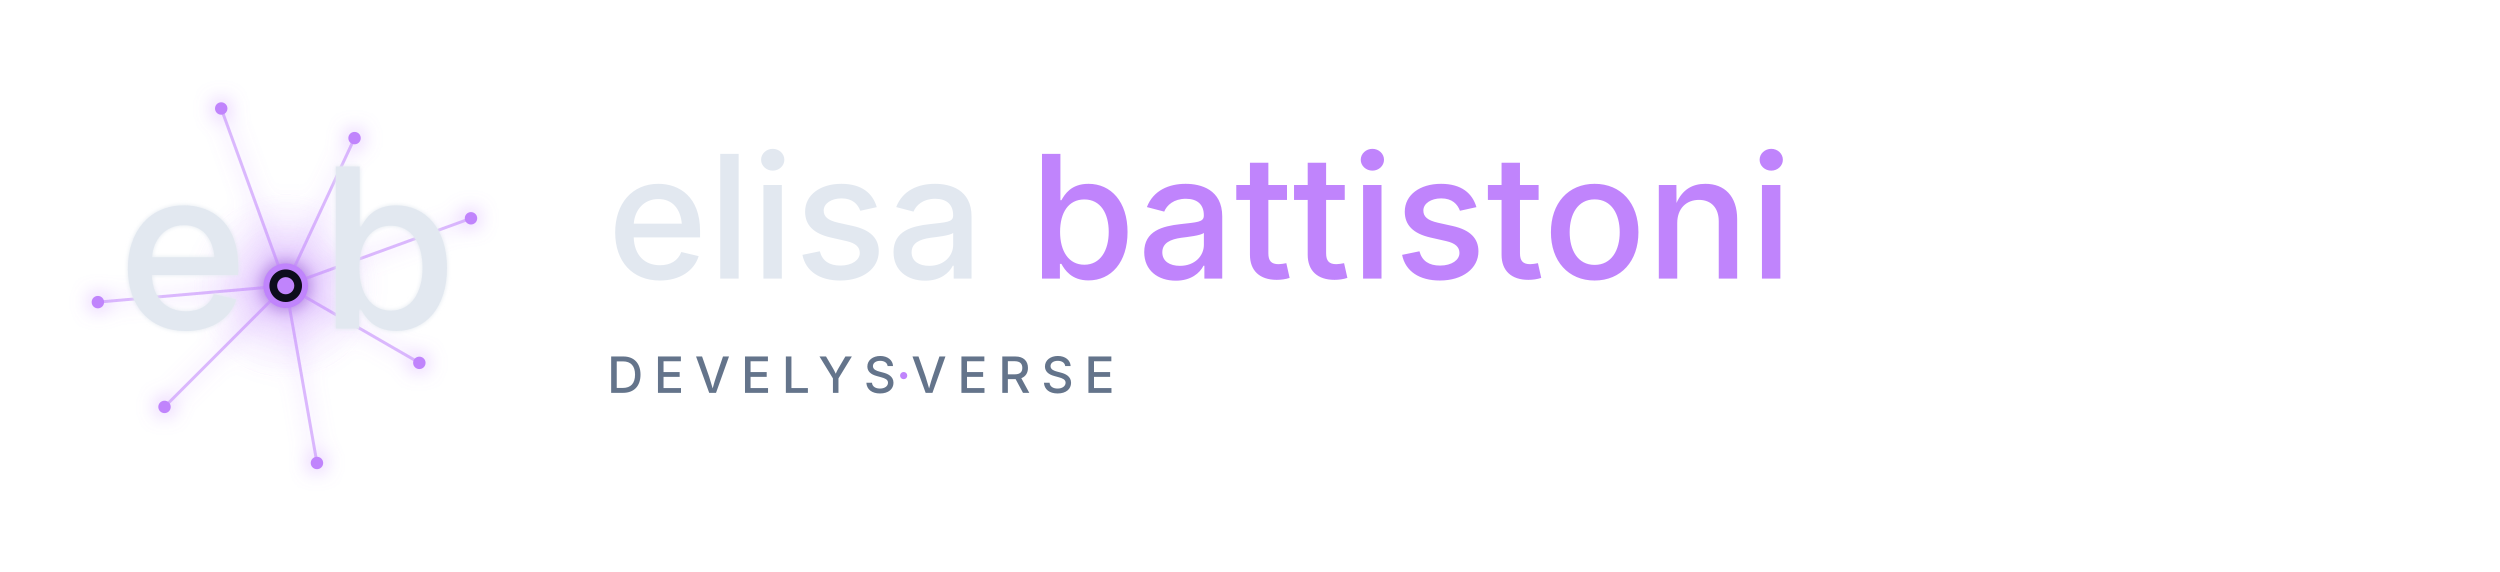
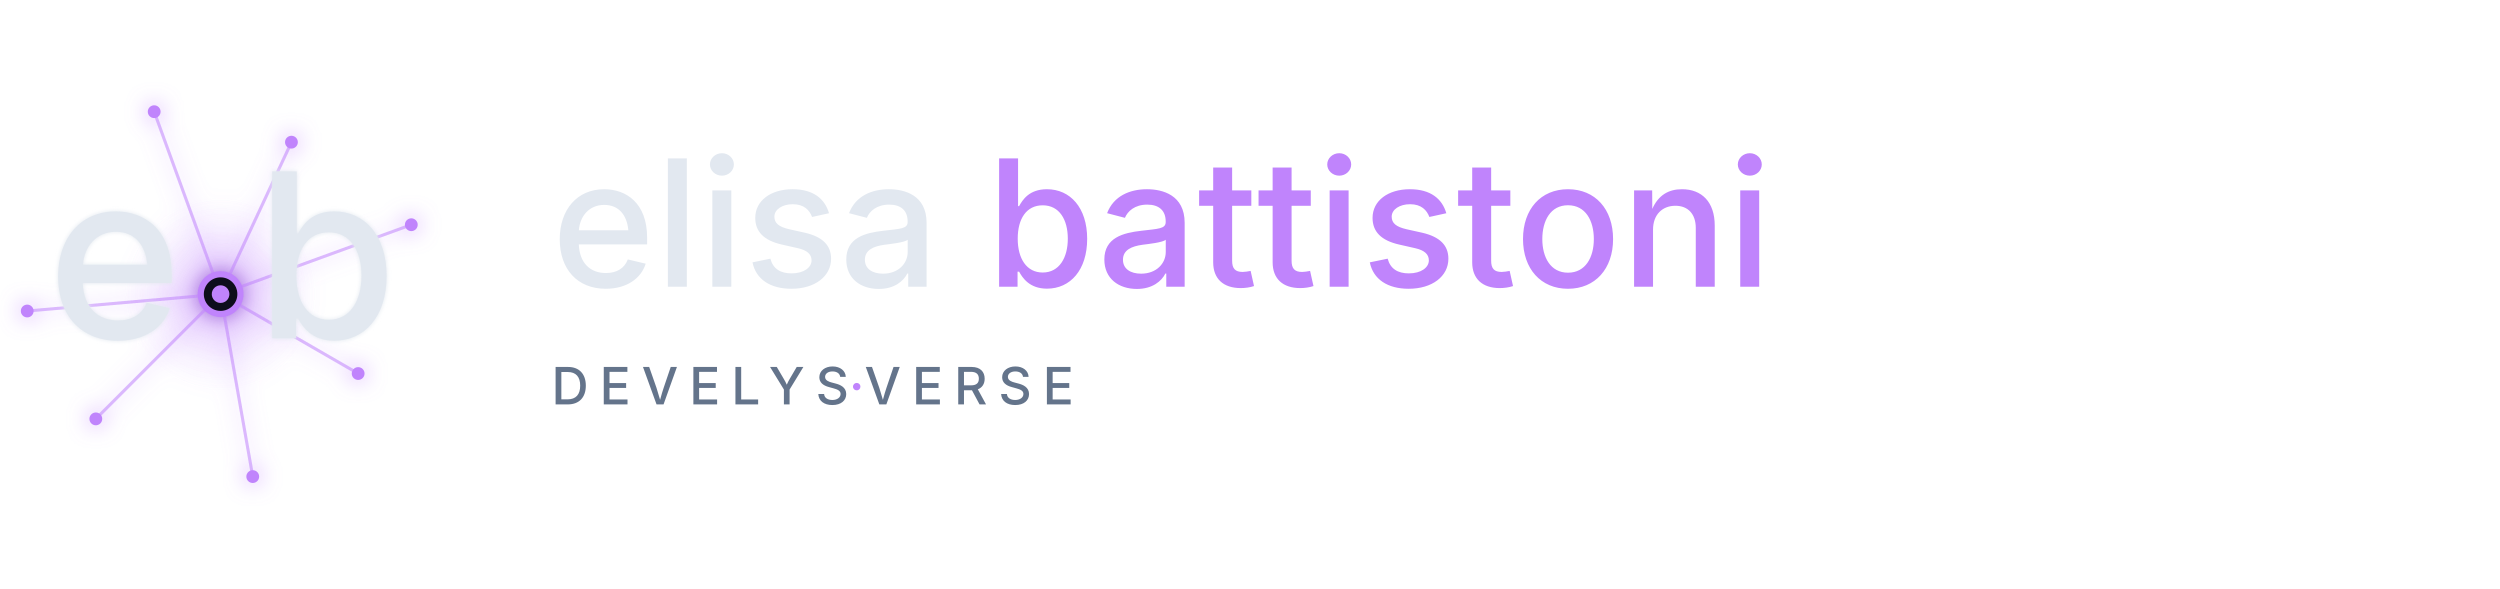
- <svg xmlns="http://www.w3.org/2000/svg" width="700" height="160" viewBox="0 0 700 160">
+ <svg xmlns="http://www.w3.org/2000/svg" width="680" height="160" viewBox="20 0 680 160">
  <defs>
    <radialGradient id="e43-soft">
      <stop offset="0%" stop-color="#9333ea" stop-opacity="0.9" />
      <stop offset="35%" stop-color="#c084fc" stop-opacity="0.55" />
      <stop offset="70%" stop-color="#c084fc" stop-opacity="0.18" />
      <stop offset="100%" stop-color="#c084fc" stop-opacity="0" />
    </radialGradient>
    <filter id="e43-glow" x="-50%" y="-50%" width="200%" height="200%">
      <feGaussianBlur stdDeviation="2.4" result="b" />
      <feMerge>
        <feMergeNode in="b" />
        <feMergeNode in="SourceGraphic" />
      </feMerge>
    </filter>
    <filter id="e43-letterglow" x="-50%" y="-50%" width="200%" height="200%">
      <feGaussianBlur stdDeviation="0.5" result="b" />
      <feMerge>
        <feMergeNode in="b" />
        <feMergeNode in="SourceGraphic" />
      </feMerge>
    </filter>
  </defs>
  <g transform="translate(20,20) scale(1.2)">
    <g filter="url(#e43-glow)">
      <circle cx="50" cy="50" r="22" fill="url(#e43-soft)" opacity="0.32" />
      <line x1="50" y1="50" x2="34.95" y2="8.65" stroke="#c084fc" stroke-width="0.7" opacity="0.55" stroke-linecap="round" />
      <circle cx="34.95" cy="8.65" r="1.45" fill="#c084fc" />
      <line x1="50" y1="50" x2="66.06" y2="15.56" stroke="#c084fc" stroke-width="0.7" opacity="0.55" stroke-linecap="round" />
      <circle cx="66.06" cy="15.56" r="1.45" fill="#c084fc" />
      <line x1="50" y1="50" x2="93.23" y2="34.27" stroke="#c084fc" stroke-width="0.7" opacity="0.55" stroke-linecap="round" />
      <circle cx="93.23" cy="34.27" r="1.45" fill="#c084fc" />
      <line x1="50" y1="50" x2="81.18" y2="68.00" stroke="#c084fc" stroke-width="0.7" opacity="0.55" stroke-linecap="round" />
      <circle cx="81.18" cy="68.00" r="1.45" fill="#c084fc" />
      <line x1="50" y1="50" x2="57.29" y2="91.36" stroke="#c084fc" stroke-width="0.7" opacity="0.55" stroke-linecap="round" />
      <circle cx="57.29" cy="91.36" r="1.45" fill="#c084fc" />
      <line x1="50" y1="50" x2="21.72" y2="78.28" stroke="#c084fc" stroke-width="0.7" opacity="0.55" stroke-linecap="round" />
      <circle cx="21.72" cy="78.28" r="1.45" fill="#c084fc" />
      <line x1="50" y1="50" x2="6.17" y2="53.83" stroke="#c084fc" stroke-width="0.7" opacity="0.55" stroke-linecap="round" />
      <circle cx="6.17" cy="53.83" r="1.45" fill="#c084fc" />
      <circle cx="50" cy="50" r="4.5" fill="#0f0a1a" stroke="#c084fc" stroke-width="1.4" />
      <circle cx="50" cy="50" r="2" fill="#c084fc" />
    </g>
    <g filter="url(#e43-letterglow)">
      <text x="26" y="60" text-anchor="middle" font-family="Inter, sans-serif" font-weight="500" font-size="52" fill="#e2e8f0" letter-spacing="-1">e</text>
      <text x="74" y="60" text-anchor="middle" font-family="Inter, sans-serif" font-weight="500" font-size="52" fill="#e2e8f0" letter-spacing="-1">b</text>
    </g>
  </g>
  <text x="170" y="78" font-family="Inter, sans-serif" font-weight="500" font-size="48" fill="#e2e8f0" letter-spacing="0">elisa <tspan fill="#c084fc">battistoni</tspan>
  </text>
  <text x="170" y="110" font-family="Inter, sans-serif" font-weight="500" font-size="14" fill="#64748b" letter-spacing="3">DEVELYS<tspan fill="#c084fc">·</tspan>VERSE</text>
</svg>
